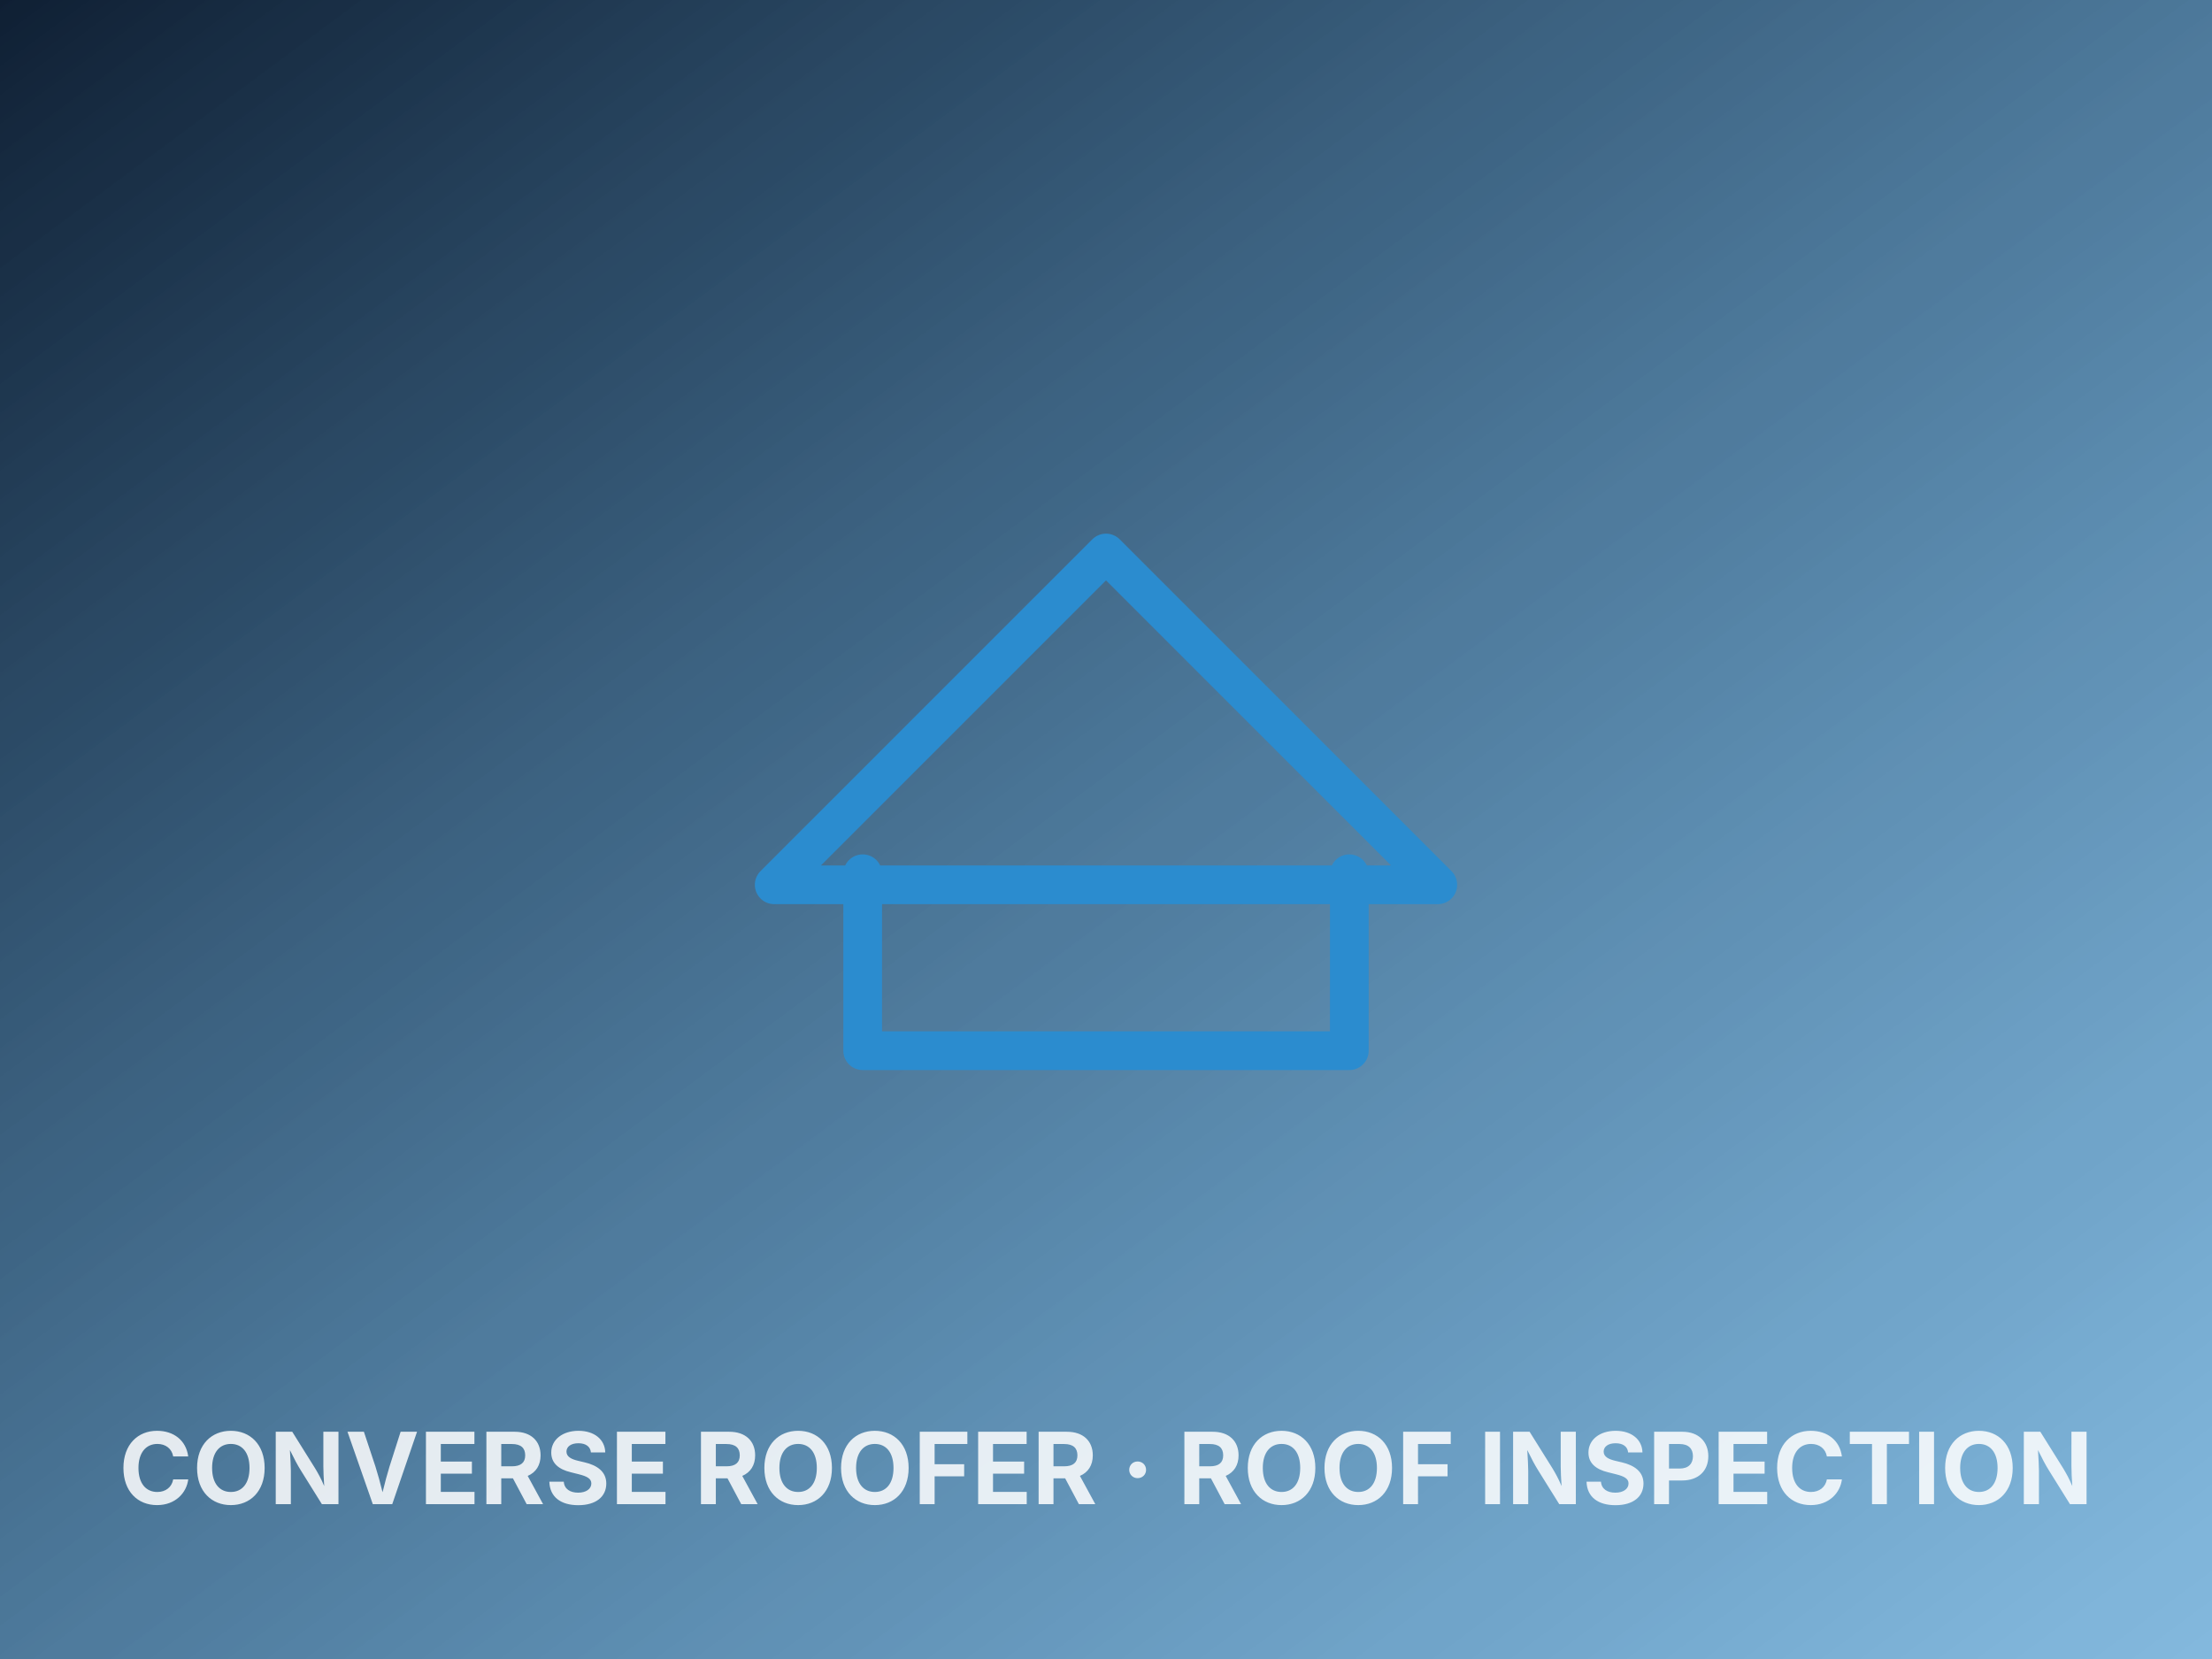
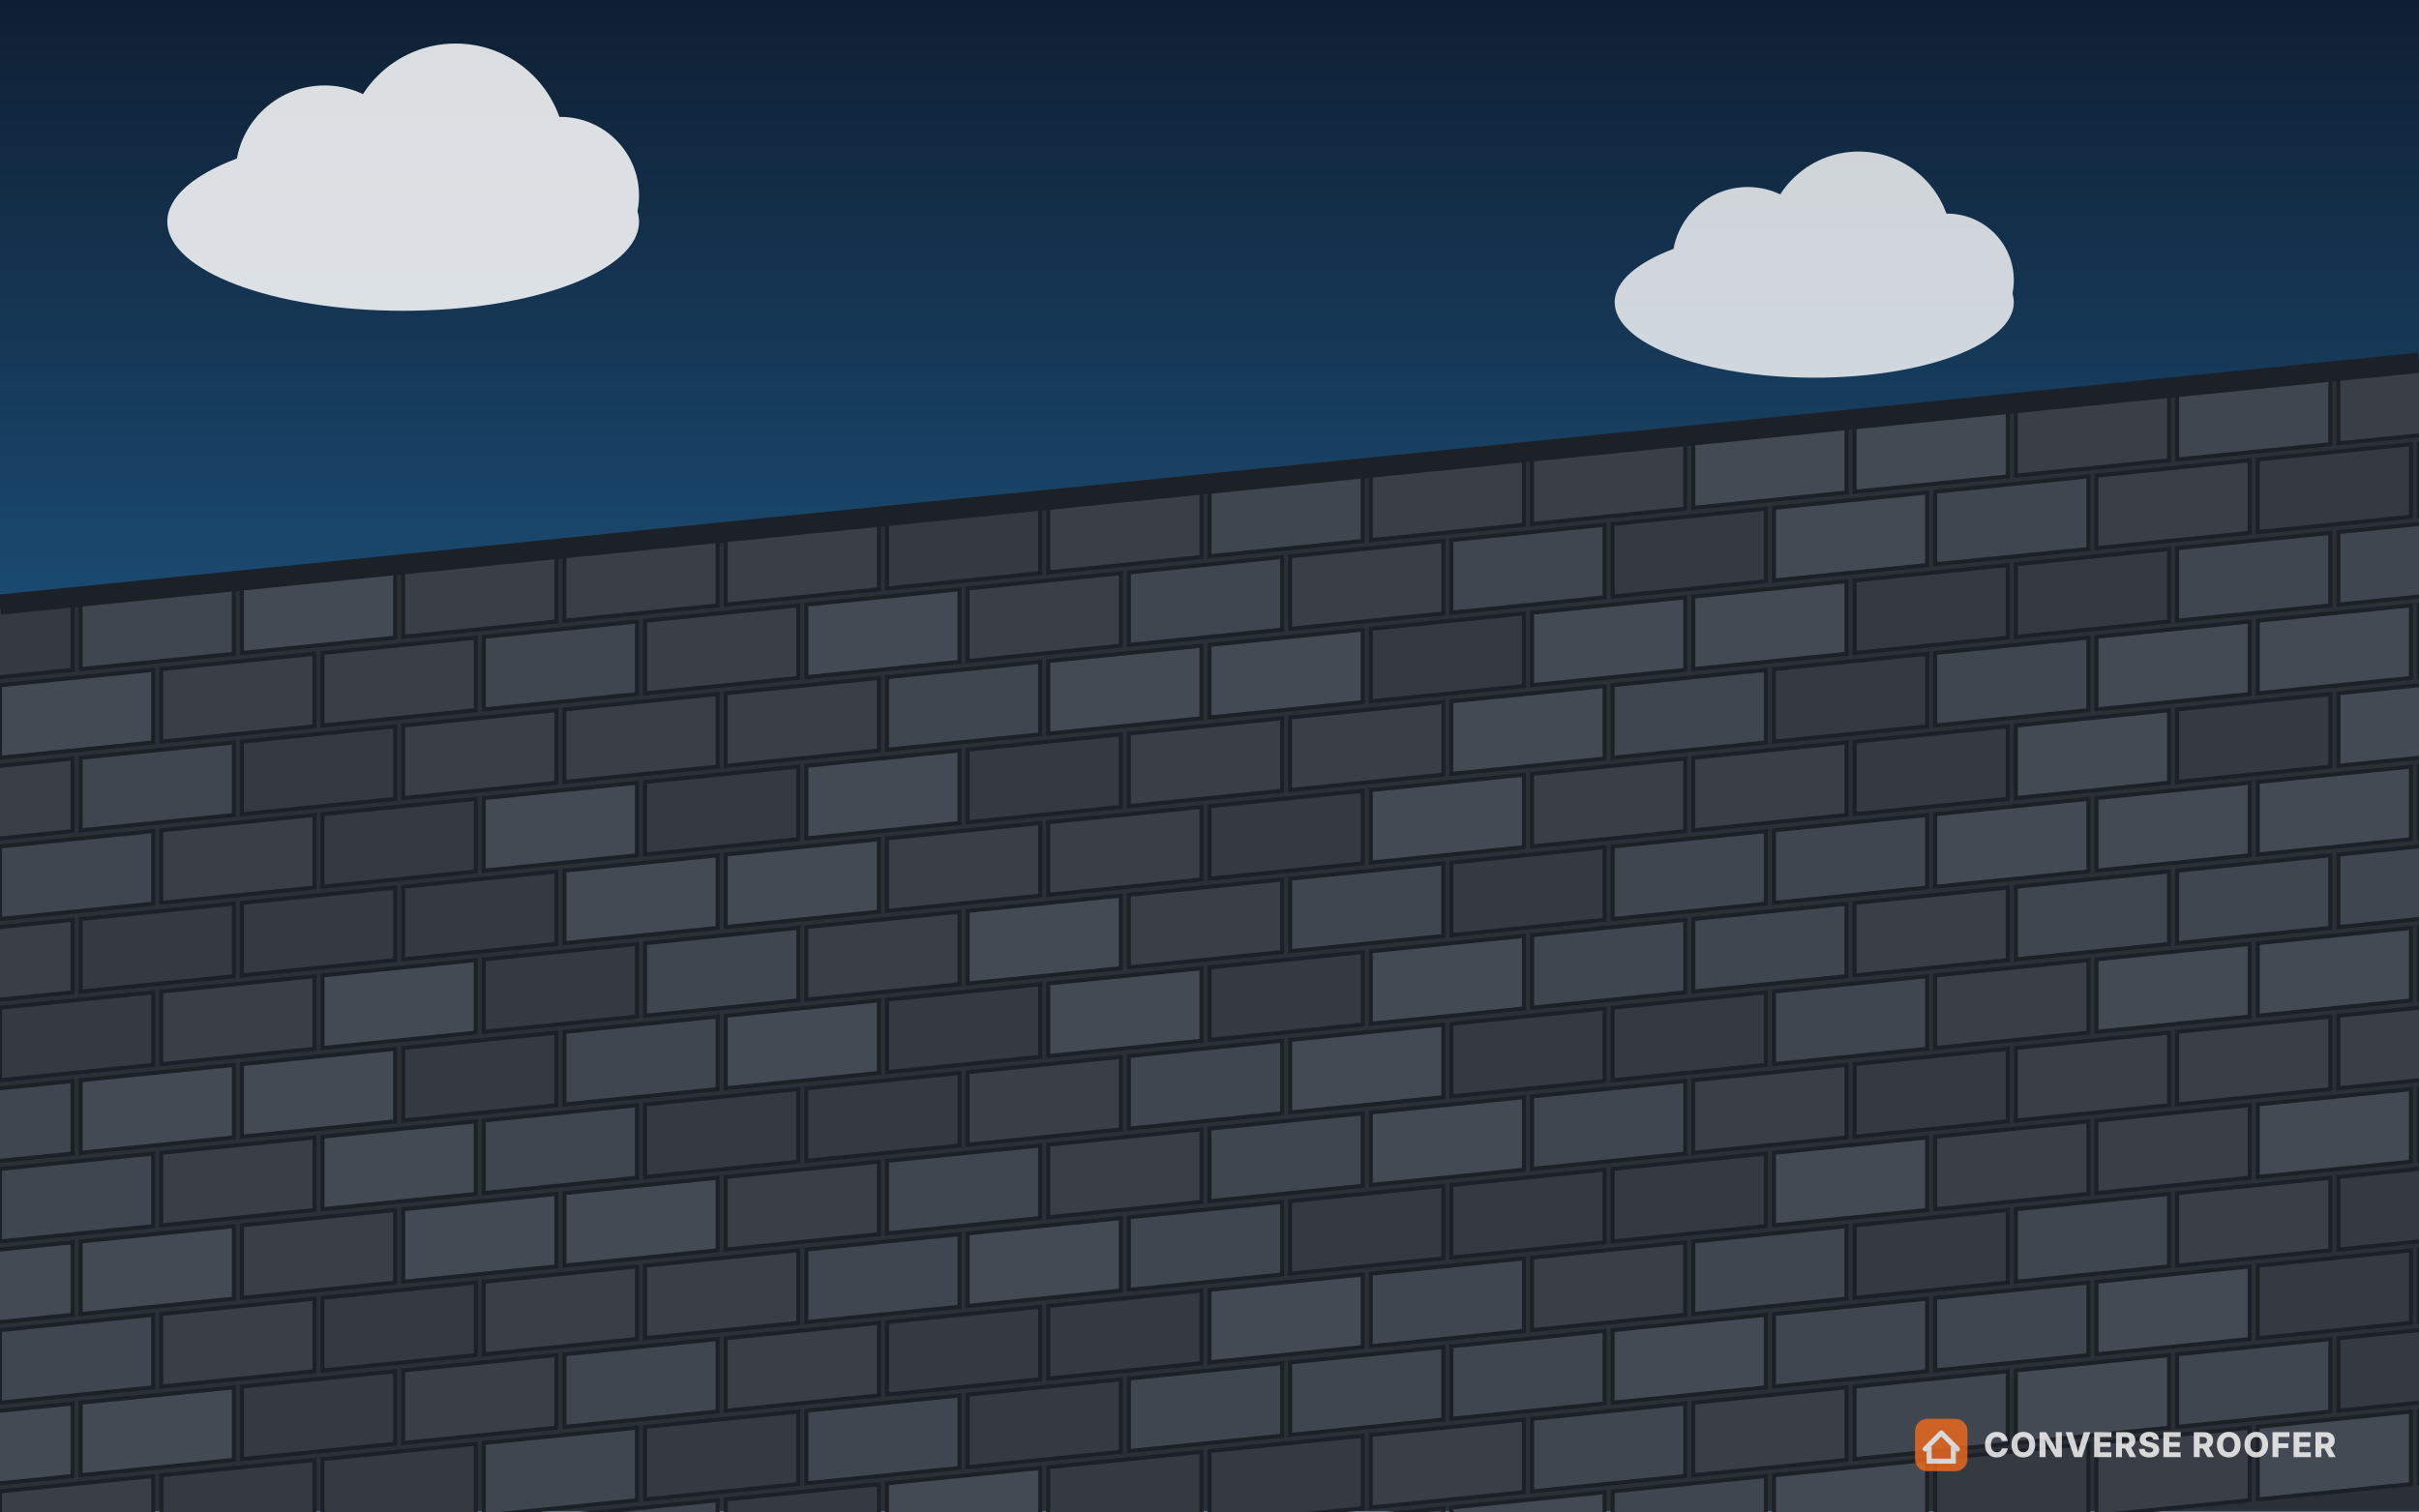
- <svg xmlns="http://www.w3.org/2000/svg" viewBox="0 0 400 300" width="400" height="300">
+ <svg xmlns="http://www.w3.org/2000/svg" viewBox="0 0 1200 750" width="1200" height="750" role="img">
  <defs>
-     <linearGradient id="g" x1="0" y1="0" x2="1" y2="1">
+     <linearGradient id="sky" x1="0" y1="0" x2="0" y2="1">
      <stop offset="0" stop-color="#0f1f33" />
-       <stop offset="1" stop-color="#2b8ccf" stop-opacity=".55" />
+       <stop offset="1" stop-color="#2b8ccf" />
    </linearGradient>
+     <linearGradient id="ground" x1="0" y1="0" x2="0" y2="1">
+       <stop offset="0" stop-color="#3a3f47" />
+       <stop offset="1" stop-color="#22262c" />
+     </linearGradient>
+     <radialGradient id="hailg" cx=".35" cy=".35" r=".7">
+       <stop offset="0" stop-color="#ffffff" />
+       <stop offset=".6" stop-color="#dbe9f7" />
+       <stop offset="1" stop-color="#8fb3d9" />
+     </radialGradient>
+     <radialGradient id="sun" cx=".5" cy=".5" r=".5">
+       <stop offset="0" stop-color="#fff3c4" />
+       <stop offset=".5" stop-color="#ffd166" stop-opacity=".9" />
+       <stop offset="1" stop-color="#ffd166" stop-opacity="0" />
+     </radialGradient>
+     <filter id="glow" x="-50%" y="-50%" width="200%" height="200%">
+       <feGaussianBlur stdDeviation="8" />
+     </filter>
+     <filter id="soft" x="-20%" y="-20%" width="140%" height="140%">
+       <feDropShadow dx="0" dy="10" stdDeviation="12" flood-color="#0f1f33" flood-opacity=".35" />
+     </filter>
  </defs>
-   <rect width="400" height="300" fill="url(#g)" />
-   <g transform="translate(100 40)" fill="none" stroke="#2b8ccf" stroke-width="7" stroke-linecap="round" stroke-linejoin="round">
-     <path d="M40 120 L100 60 L160 120 Z M56 118 L56 150 L144 150 L144 118" />
+   <rect width="1200" height="750" fill="url(#sky)" />
+   <g fill="#ffffff" opacity="0.85">
+     <ellipse cx="200" cy="110" rx="117.0" ry="44.2" />
+     <circle cx="161.0" cy="86.6" r="44.2" />
+     <circle cx="226.0" cy="76.2" r="54.6" />
+     <circle cx="278.0" cy="97.0" r="39.0" />
  </g>
-   <text x="200" y="272" text-anchor="middle" font-family="Inter,Arial,sans-serif" font-size="18" font-weight="700" fill="#ffffff" opacity=".85">CONVERSE ROOFER · ROOF INSPECTION</text>
+   <g fill="#ffffff" opacity="0.8">
+     <ellipse cx="900" cy="150" rx="99" ry="37.4" />
+     <circle cx="867.0" cy="130.2" r="37.4" />
+     <circle cx="922.0" cy="121.4" r="46.2" />
+     <circle cx="966.0" cy="139.0" r="33.0" />
+   </g>
+   <polygon points="0,750 0,300 1200,180 1200,750" fill="#2b2f36" />
+   <polygon points="-40,304.0 36,296.4 36,332.4 -40,340.0" fill="#353a41" stroke="#1c2027" stroke-width="2" />
+   <polygon points="40,296.0 116,288.4 116,324.4 40,332.0" fill="#40464f" stroke="#1c2027" stroke-width="2" />
+   <polygon points="120,288.0 196,280.4 196,316.4 120,324.0" fill="#444a54" stroke="#1c2027" stroke-width="2" />
+   <polygon points="200,280.0 276,272.4 276,308.4 200,316.0" fill="#3a3f47" stroke="#1c2027" stroke-width="2" />
+   <polygon points="280,272.0 356,264.4 356,300.4 280,308.0" fill="#3a3f47" stroke="#1c2027" stroke-width="2" />
+   <polygon points="360,264.0 436,256.4 436,292.4 360,300.0" fill="#3a3f47" stroke="#1c2027" stroke-width="2" />
+   <polygon points="440,256.0 516,248.4 516,284.4 440,292.0" fill="#353a41" stroke="#1c2027" stroke-width="2" />
+   <polygon points="520,248.0 596,240.4 596,276.4 520,284.0" fill="#3a3f47" stroke="#1c2027" stroke-width="2" />
+   <polygon points="600,240.0 676,232.4 676,268.4 600,276.0" fill="#40464f" stroke="#1c2027" stroke-width="2" />
+   <polygon points="680,232.0 756,224.4 756,260.4 680,268.0" fill="#3a3f47" stroke="#1c2027" stroke-width="2" />
+   <polygon points="760,224.0 836,216.4 836,252.4 760,260.0" fill="#3a3f47" stroke="#1c2027" stroke-width="2" />
+   <polygon points="840,216.0 916,208.4 916,244.4 840,252.0" fill="#444a54" stroke="#1c2027" stroke-width="2" />
+   <polygon points="920,208.0 996,200.4 996,236.4 920,244.0" fill="#444a54" stroke="#1c2027" stroke-width="2" />
+   <polygon points="1000,200.0 1076,192.4 1076,228.4 1000,236.0" fill="#3a3f47" stroke="#1c2027" stroke-width="2" />
+   <polygon points="1080,192.0 1156,184.4 1156,220.4 1080,228.0" fill="#40464f" stroke="#1c2027" stroke-width="2" />
+   <polygon points="1160,184.0 1236,176.4 1236,212.4 1160,220.0" fill="#3a3f47" stroke="#1c2027" stroke-width="2" />
+   <polygon points="0,340.0 76,332.4 76,368.4 0,376.0" fill="#444a54" stroke="#1c2027" stroke-width="2" />
+   <polygon points="80,332.0 156,324.4 156,360.4 80,368.0" fill="#3a3f47" stroke="#1c2027" stroke-width="2" />
+   <polygon points="160,324.0 236,316.4 236,352.4 160,360.0" fill="#3a3f47" stroke="#1c2027" stroke-width="2" />
+   <polygon points="240,316.0 316,308.4 316,344.4 240,352.0" fill="#40464f" stroke="#1c2027" stroke-width="2" />
+   <polygon points="320,308.0 396,300.4 396,336.4 320,344.0" fill="#3a3f47" stroke="#1c2027" stroke-width="2" />
+   <polygon points="400,300.0 476,292.4 476,328.4 400,336.0" fill="#444a54" stroke="#1c2027" stroke-width="2" />
+   <polygon points="480,292.0 556,284.4 556,320.4 480,328.0" fill="#3a3f47" stroke="#1c2027" stroke-width="2" />
+   <polygon points="560,284.0 636,276.4 636,312.4 560,320.0" fill="#40464f" stroke="#1c2027" stroke-width="2" />
+   <polygon points="640,276.0 716,268.4 716,304.4 640,312.0" fill="#3a3f47" stroke="#1c2027" stroke-width="2" />
+   <polygon points="720,268.0 796,260.4 796,296.4 720,304.0" fill="#40464f" stroke="#1c2027" stroke-width="2" />
+   <polygon points="800,260.0 876,252.4 876,288.4 800,296.0" fill="#353a41" stroke="#1c2027" stroke-width="2" />
+   <polygon points="880,252.0 956,244.4 956,280.4 880,288.0" fill="#444a54" stroke="#1c2027" stroke-width="2" />
+   <polygon points="960,244.0 1036,236.4 1036,272.4 960,280.0" fill="#40464f" stroke="#1c2027" stroke-width="2" />
+   <polygon points="1040,236.0 1116,228.4 1116,264.4 1040,272.0" fill="#3a3f47" stroke="#1c2027" stroke-width="2" />
+   <polygon points="1120,228.0 1196,220.4 1196,256.4 1120,264.0" fill="#353a41" stroke="#1c2027" stroke-width="2" />
+   <polygon points="1200,220.0 1276,212.4 1276,248.4 1200,256.0" fill="#40464f" stroke="#1c2027" stroke-width="2" />
+   <polygon points="-40,384.0 36,376.4 36,412.4 -40,420.0" fill="#3a3f47" stroke="#1c2027" stroke-width="2" />
+   <polygon points="40,376.0 116,368.4 116,404.4 40,412.0" fill="#40464f" stroke="#1c2027" stroke-width="2" />
+   <polygon points="120,368.0 196,360.4 196,396.4 120,404.0" fill="#353a41" stroke="#1c2027" stroke-width="2" />
+   <polygon points="200,360.0 276,352.4 276,388.4 200,396.0" fill="#3a3f47" stroke="#1c2027" stroke-width="2" />
+   <polygon points="280,352.0 356,344.4 356,380.4 280,388.0" fill="#3a3f47" stroke="#1c2027" stroke-width="2" />
+   <polygon points="360,344.0 436,336.4 436,372.4 360,380.0" fill="#3a3f47" stroke="#1c2027" stroke-width="2" />
+   <polygon points="440,336.0 516,328.4 516,364.4 440,372.0" fill="#40464f" stroke="#1c2027" stroke-width="2" />
+   <polygon points="520,328.0 596,320.4 596,356.4 520,364.0" fill="#444a54" stroke="#1c2027" stroke-width="2" />
+   <polygon points="600,320.0 676,312.4 676,348.4 600,356.0" fill="#444a54" stroke="#1c2027" stroke-width="2" />
+   <polygon points="680,312.0 756,304.4 756,340.4 680,348.0" fill="#353a41" stroke="#1c2027" stroke-width="2" />
+   <polygon points="760,304.0 836,296.4 836,332.4 760,340.0" fill="#444a54" stroke="#1c2027" stroke-width="2" />
+   <polygon points="840,296.0 916,288.4 916,324.4 840,332.0" fill="#444a54" stroke="#1c2027" stroke-width="2" />
+   <polygon points="920,288.0 996,280.4 996,316.4 920,324.0" fill="#353a41" stroke="#1c2027" stroke-width="2" />
+   <polygon points="1000,280.0 1076,272.4 1076,308.4 1000,316.0" fill="#353a41" stroke="#1c2027" stroke-width="2" />
+   <polygon points="1080,272.0 1156,264.4 1156,300.4 1080,308.0" fill="#40464f" stroke="#1c2027" stroke-width="2" />
+   <polygon points="1160,264.0 1236,256.4 1236,292.4 1160,300.0" fill="#40464f" stroke="#1c2027" stroke-width="2" />
+   <polygon points="0,420.0 76,412.4 76,448.4 0,456.0" fill="#40464f" stroke="#1c2027" stroke-width="2" />
+   <polygon points="80,412.0 156,404.4 156,440.4 80,448.0" fill="#3a3f47" stroke="#1c2027" stroke-width="2" />
+   <polygon points="160,404.0 236,396.4 236,432.4 160,440.0" fill="#353a41" stroke="#1c2027" stroke-width="2" />
+   <polygon points="240,396.0 316,388.4 316,424.4 240,432.0" fill="#444a54" stroke="#1c2027" stroke-width="2" />
+   <polygon points="320,388.0 396,380.4 396,416.4 320,424.0" fill="#353a41" stroke="#1c2027" stroke-width="2" />
+   <polygon points="400,380.0 476,372.4 476,408.4 400,416.0" fill="#444a54" stroke="#1c2027" stroke-width="2" />
+   <polygon points="480,372.0 556,364.4 556,400.4 480,408.0" fill="#353a41" stroke="#1c2027" stroke-width="2" />
+   <polygon points="560,364.0 636,356.4 636,392.4 560,400.0" fill="#3a3f47" stroke="#1c2027" stroke-width="2" />
+   <polygon points="640,356.0 716,348.4 716,384.4 640,392.0" fill="#3a3f47" stroke="#1c2027" stroke-width="2" />
+   <polygon points="720,348.0 796,340.4 796,376.4 720,384.0" fill="#444a54" stroke="#1c2027" stroke-width="2" />
+   <polygon points="800,340.0 876,332.4 876,368.4 800,376.0" fill="#40464f" stroke="#1c2027" stroke-width="2" />
+   <polygon points="880,332.0 956,324.4 956,360.4 880,368.0" fill="#353a41" stroke="#1c2027" stroke-width="2" />
+   <polygon points="960,324.0 1036,316.4 1036,352.4 960,360.0" fill="#40464f" stroke="#1c2027" stroke-width="2" />
+   <polygon points="1040,316.0 1116,308.4 1116,344.4 1040,352.0" fill="#444a54" stroke="#1c2027" stroke-width="2" />
+   <polygon points="1120,308.0 1196,300.4 1196,336.4 1120,344.0" fill="#444a54" stroke="#1c2027" stroke-width="2" />
+   <polygon points="1200,300.0 1276,292.4 1276,328.4 1200,336.0" fill="#3a3f47" stroke="#1c2027" stroke-width="2" />
+   <polygon points="-40,464.0 36,456.4 36,492.4 -40,500.0" fill="#3a3f47" stroke="#1c2027" stroke-width="2" />
+   <polygon points="40,456.0 116,448.4 116,484.4 40,492.0" fill="#353a41" stroke="#1c2027" stroke-width="2" />
+   <polygon points="120,448.0 196,440.4 196,476.4 120,484.0" fill="#353a41" stroke="#1c2027" stroke-width="2" />
+   <polygon points="200,440.0 276,432.4 276,468.4 200,476.0" fill="#353a41" stroke="#1c2027" stroke-width="2" />
+   <polygon points="280,432.0 356,424.4 356,460.4 280,468.0" fill="#444a54" stroke="#1c2027" stroke-width="2" />
+   <polygon points="360,424.0 436,416.4 436,452.4 360,460.0" fill="#444a54" stroke="#1c2027" stroke-width="2" />
+   <polygon points="440,416.0 516,408.4 516,444.4 440,452.0" fill="#3a3f47" stroke="#1c2027" stroke-width="2" />
+   <polygon points="520,408.0 596,400.4 596,436.4 520,444.0" fill="#3a3f47" stroke="#1c2027" stroke-width="2" />
+   <polygon points="600,400.0 676,392.4 676,428.4 600,436.0" fill="#353a41" stroke="#1c2027" stroke-width="2" />
+   <polygon points="680,392.0 756,384.4 756,420.4 680,428.0" fill="#444a54" stroke="#1c2027" stroke-width="2" />
+   <polygon points="760,384.0 836,376.4 836,412.4 760,420.0" fill="#3a3f47" stroke="#1c2027" stroke-width="2" />
+   <polygon points="840,376.0 916,368.4 916,404.4 840,412.0" fill="#3a3f47" stroke="#1c2027" stroke-width="2" />
+   <polygon points="920,368.0 996,360.4 996,396.4 920,404.0" fill="#353a41" stroke="#1c2027" stroke-width="2" />
+   <polygon points="1000,360.0 1076,352.4 1076,388.4 1000,396.0" fill="#444a54" stroke="#1c2027" stroke-width="2" />
+   <polygon points="1080,352.0 1156,344.4 1156,380.4 1080,388.0" fill="#353a41" stroke="#1c2027" stroke-width="2" />
+   <polygon points="1160,344.0 1236,336.4 1236,372.4 1160,380.0" fill="#444a54" stroke="#1c2027" stroke-width="2" />
+   <polygon points="0,500.0 76,492.4 76,528.4 0,536.0" fill="#353a41" stroke="#1c2027" stroke-width="2" />
+   <polygon points="80,492.0 156,484.4 156,520.4 80,528.0" fill="#3a3f47" stroke="#1c2027" stroke-width="2" />
+   <polygon points="160,484.0 236,476.4 236,512.4 160,520.0" fill="#444a54" stroke="#1c2027" stroke-width="2" />
+   <polygon points="240,476.0 316,468.4 316,504.4 240,512.0" fill="#353a41" stroke="#1c2027" stroke-width="2" />
+   <polygon points="320,468.0 396,460.4 396,496.4 320,504.0" fill="#40464f" stroke="#1c2027" stroke-width="2" />
+   <polygon points="400,460.0 476,452.4 476,488.4 400,496.0" fill="#3a3f47" stroke="#1c2027" stroke-width="2" />
+   <polygon points="480,452.0 556,444.4 556,480.4 480,488.0" fill="#444a54" stroke="#1c2027" stroke-width="2" />
+   <polygon points="560,444.0 636,436.4 636,472.4 560,480.0" fill="#3a3f47" stroke="#1c2027" stroke-width="2" />
+   <polygon points="640,436.0 716,428.4 716,464.4 640,472.0" fill="#40464f" stroke="#1c2027" stroke-width="2" />
+   <polygon points="720,428.0 796,420.4 796,456.4 720,464.0" fill="#353a41" stroke="#1c2027" stroke-width="2" />
+   <polygon points="800,420.0 876,412.4 876,448.4 800,456.0" fill="#40464f" stroke="#1c2027" stroke-width="2" />
+   <polygon points="880,412.0 956,404.4 956,440.4 880,448.0" fill="#40464f" stroke="#1c2027" stroke-width="2" />
+   <polygon points="960,404.0 1036,396.4 1036,432.4 960,440.0" fill="#444a54" stroke="#1c2027" stroke-width="2" />
+   <polygon points="1040,396.0 1116,388.4 1116,424.4 1040,432.0" fill="#444a54" stroke="#1c2027" stroke-width="2" />
+   <polygon points="1120,388.0 1196,380.4 1196,416.4 1120,424.0" fill="#444a54" stroke="#1c2027" stroke-width="2" />
+   <polygon points="1200,380.0 1276,372.4 1276,408.4 1200,416.0" fill="#3a3f47" stroke="#1c2027" stroke-width="2" />
+   <polygon points="-40,544.0 36,536.4 36,572.4 -40,580.0" fill="#40464f" stroke="#1c2027" stroke-width="2" />
+   <polygon points="40,536.0 116,528.4 116,564.4 40,572.0" fill="#444a54" stroke="#1c2027" stroke-width="2" />
+   <polygon points="120,528.0 196,520.4 196,556.4 120,564.0" fill="#444a54" stroke="#1c2027" stroke-width="2" />
+   <polygon points="200,520.0 276,512.4 276,548.4 200,556.0" fill="#353a41" stroke="#1c2027" stroke-width="2" />
+   <polygon points="280,512.0 356,504.4 356,540.4 280,548.0" fill="#40464f" stroke="#1c2027" stroke-width="2" />
+   <polygon points="360,504.0 436,496.4 436,532.4 360,540.0" fill="#444a54" stroke="#1c2027" stroke-width="2" />
+   <polygon points="440,496.0 516,488.4 516,524.4 440,532.0" fill="#353a41" stroke="#1c2027" stroke-width="2" />
+   <polygon points="520,488.0 596,480.4 596,516.4 520,524.0" fill="#444a54" stroke="#1c2027" stroke-width="2" />
+   <polygon points="600,480.0 676,472.4 676,508.4 600,516.0" fill="#353a41" stroke="#1c2027" stroke-width="2" />
+   <polygon points="680,472.0 756,464.4 756,500.4 680,508.0" fill="#444a54" stroke="#1c2027" stroke-width="2" />
+   <polygon points="760,464.0 836,456.4 836,492.4 760,500.0" fill="#40464f" stroke="#1c2027" stroke-width="2" />
+   <polygon points="840,456.0 916,448.4 916,484.4 840,492.0" fill="#40464f" stroke="#1c2027" stroke-width="2" />
+   <polygon points="920,448.0 996,440.4 996,476.4 920,484.0" fill="#3a3f47" stroke="#1c2027" stroke-width="2" />
+   <polygon points="1000,440.0 1076,432.4 1076,468.4 1000,476.0" fill="#40464f" stroke="#1c2027" stroke-width="2" />
+   <polygon points="1080,432.0 1156,424.4 1156,460.4 1080,468.0" fill="#40464f" stroke="#1c2027" stroke-width="2" />
+   <polygon points="1160,424.0 1236,416.4 1236,452.4 1160,460.0" fill="#40464f" stroke="#1c2027" stroke-width="2" />
+   <polygon points="0,580.0 76,572.4 76,608.4 0,616.0" fill="#40464f" stroke="#1c2027" stroke-width="2" />
+   <polygon points="80,572.0 156,564.4 156,600.4 80,608.0" fill="#3a3f47" stroke="#1c2027" stroke-width="2" />
+   <polygon points="160,564.0 236,556.4 236,592.4 160,600.0" fill="#444a54" stroke="#1c2027" stroke-width="2" />
+   <polygon points="240,556.0 316,548.4 316,584.4 240,592.0" fill="#40464f" stroke="#1c2027" stroke-width="2" />
+   <polygon points="320,548.0 396,540.4 396,576.4 320,584.0" fill="#353a41" stroke="#1c2027" stroke-width="2" />
+   <polygon points="400,540.0 476,532.4 476,568.4 400,576.0" fill="#353a41" stroke="#1c2027" stroke-width="2" />
+   <polygon points="480,532.0 556,524.4 556,560.4 480,568.0" fill="#3a3f47" stroke="#1c2027" stroke-width="2" />
+   <polygon points="560,524.0 636,516.4 636,552.4 560,560.0" fill="#40464f" stroke="#1c2027" stroke-width="2" />
+   <polygon points="640,516.0 716,508.4 716,544.4 640,552.0" fill="#444a54" stroke="#1c2027" stroke-width="2" />
+   <polygon points="720,508.0 796,500.4 796,536.4 720,544.0" fill="#353a41" stroke="#1c2027" stroke-width="2" />
+   <polygon points="800,500.0 876,492.4 876,528.4 800,536.0" fill="#353a41" stroke="#1c2027" stroke-width="2" />
+   <polygon points="880,492.0 956,484.4 956,520.4 880,528.0" fill="#40464f" stroke="#1c2027" stroke-width="2" />
+   <polygon points="960,484.0 1036,476.4 1036,512.4 960,520.0" fill="#3a3f47" stroke="#1c2027" stroke-width="2" />
+   <polygon points="1040,476.0 1116,468.4 1116,504.4 1040,512.0" fill="#444a54" stroke="#1c2027" stroke-width="2" />
+   <polygon points="1120,468.0 1196,460.4 1196,496.4 1120,504.0" fill="#444a54" stroke="#1c2027" stroke-width="2" />
+   <polygon points="1200,460.0 1276,452.4 1276,488.4 1200,496.0" fill="#444a54" stroke="#1c2027" stroke-width="2" />
+   <polygon points="-40,624.0 36,616.4 36,652.4 -40,660.0" fill="#444a54" stroke="#1c2027" stroke-width="2" />
+   <polygon points="40,616.0 116,608.4 116,644.4 40,652.0" fill="#444a54" stroke="#1c2027" stroke-width="2" />
+   <polygon points="120,608.0 196,600.4 196,636.4 120,644.0" fill="#3a3f47" stroke="#1c2027" stroke-width="2" />
+   <polygon points="200,600.0 276,592.4 276,628.4 200,636.0" fill="#444a54" stroke="#1c2027" stroke-width="2" />
+   <polygon points="280,592.0 356,584.4 356,620.4 280,628.0" fill="#444a54" stroke="#1c2027" stroke-width="2" />
+   <polygon points="360,584.0 436,576.4 436,612.4 360,620.0" fill="#3a3f47" stroke="#1c2027" stroke-width="2" />
+   <polygon points="440,576.0 516,568.4 516,604.4 440,612.0" fill="#40464f" stroke="#1c2027" stroke-width="2" />
+   <polygon points="520,568.0 596,560.4 596,596.4 520,604.0" fill="#3a3f47" stroke="#1c2027" stroke-width="2" />
+   <polygon points="600,560.0 676,552.4 676,588.4 600,596.0" fill="#40464f" stroke="#1c2027" stroke-width="2" />
+   <polygon points="680,552.0 756,544.4 756,580.4 680,588.0" fill="#444a54" stroke="#1c2027" stroke-width="2" />
+   <polygon points="760,544.0 836,536.4 836,572.4 760,580.0" fill="#40464f" stroke="#1c2027" stroke-width="2" />
+   <polygon points="840,536.0 916,528.4 916,564.4 840,572.0" fill="#3a3f47" stroke="#1c2027" stroke-width="2" />
+   <polygon points="920,528.0 996,520.4 996,556.4 920,564.0" fill="#353a41" stroke="#1c2027" stroke-width="2" />
+   <polygon points="1000,520.0 1076,512.4 1076,548.4 1000,556.0" fill="#3a3f47" stroke="#1c2027" stroke-width="2" />
+   <polygon points="1080,512.0 1156,504.4 1156,540.4 1080,548.0" fill="#3a3f47" stroke="#1c2027" stroke-width="2" />
+   <polygon points="1160,504.0 1236,496.4 1236,532.4 1160,540.0" fill="#3a3f47" stroke="#1c2027" stroke-width="2" />
+   <polygon points="0,660.0 76,652.4 76,688.4 0,696.0" fill="#40464f" stroke="#1c2027" stroke-width="2" />
+   <polygon points="80,652.0 156,644.4 156,680.4 80,688.0" fill="#3a3f47" stroke="#1c2027" stroke-width="2" />
+   <polygon points="160,644.0 236,636.4 236,672.4 160,680.0" fill="#353a41" stroke="#1c2027" stroke-width="2" />
+   <polygon points="240,636.0 316,628.4 316,664.4 240,672.0" fill="#3a3f47" stroke="#1c2027" stroke-width="2" />
+   <polygon points="320,628.0 396,620.4 396,656.4 320,664.0" fill="#3a3f47" stroke="#1c2027" stroke-width="2" />
+   <polygon points="400,620.0 476,612.4 476,648.4 400,656.0" fill="#40464f" stroke="#1c2027" stroke-width="2" />
+   <polygon points="480,612.0 556,604.4 556,640.4 480,648.0" fill="#444a54" stroke="#1c2027" stroke-width="2" />
+   <polygon points="560,604.0 636,596.4 636,632.4 560,640.0" fill="#40464f" stroke="#1c2027" stroke-width="2" />
+   <polygon points="640,596.0 716,588.4 716,624.4 640,632.0" fill="#353a41" stroke="#1c2027" stroke-width="2" />
+   <polygon points="720,588.0 796,580.4 796,616.4 720,624.0" fill="#353a41" stroke="#1c2027" stroke-width="2" />
+   <polygon points="800,580.0 876,572.4 876,608.4 800,616.0" fill="#353a41" stroke="#1c2027" stroke-width="2" />
+   <polygon points="880,572.0 956,564.4 956,600.4 880,608.0" fill="#444a54" stroke="#1c2027" stroke-width="2" />
+   <polygon points="960,564.0 1036,556.4 1036,592.4 960,600.0" fill="#3a3f47" stroke="#1c2027" stroke-width="2" />
+   <polygon points="1040,556.0 1116,548.4 1116,584.4 1040,592.0" fill="#3a3f47" stroke="#1c2027" stroke-width="2" />
+   <polygon points="1120,548.0 1196,540.4 1196,576.4 1120,584.0" fill="#444a54" stroke="#1c2027" stroke-width="2" />
+   <polygon points="1200,540.0 1276,532.4 1276,568.4 1200,576.0" fill="#444a54" stroke="#1c2027" stroke-width="2" />
+   <polygon points="-40,704.0 36,696.4 36,732.4 -40,740.0" fill="#444a54" stroke="#1c2027" stroke-width="2" />
+   <polygon points="40,696.0 116,688.4 116,724.4 40,732.0" fill="#444a54" stroke="#1c2027" stroke-width="2" />
+   <polygon points="120,688.0 196,680.4 196,716.4 120,724.0" fill="#353a41" stroke="#1c2027" stroke-width="2" />
+   <polygon points="200,680.0 276,672.4 276,708.4 200,716.0" fill="#3a3f47" stroke="#1c2027" stroke-width="2" />
+   <polygon points="280,672.0 356,664.4 356,700.4 280,708.0" fill="#40464f" stroke="#1c2027" stroke-width="2" />
+   <polygon points="360,664.0 436,656.4 436,692.4 360,700.0" fill="#3a3f47" stroke="#1c2027" stroke-width="2" />
+   <polygon points="440,656.0 516,648.4 516,684.4 440,692.0" fill="#353a41" stroke="#1c2027" stroke-width="2" />
+   <polygon points="520,648.0 596,640.4 596,676.4 520,684.0" fill="#353a41" stroke="#1c2027" stroke-width="2" />
+   <polygon points="600,640.0 676,632.4 676,668.4 600,676.0" fill="#444a54" stroke="#1c2027" stroke-width="2" />
+   <polygon points="680,632.0 756,624.4 756,660.4 680,668.0" fill="#40464f" stroke="#1c2027" stroke-width="2" />
+   <polygon points="760,624.0 836,616.4 836,652.4 760,660.0" fill="#3a3f47" stroke="#1c2027" stroke-width="2" />
+   <polygon points="840,616.0 916,608.4 916,644.4 840,652.0" fill="#40464f" stroke="#1c2027" stroke-width="2" />
+   <polygon points="920,608.0 996,600.4 996,636.4 920,644.0" fill="#353a41" stroke="#1c2027" stroke-width="2" />
+   <polygon points="1000,600.0 1076,592.4 1076,628.4 1000,636.0" fill="#40464f" stroke="#1c2027" stroke-width="2" />
+   <polygon points="1080,592.0 1156,584.4 1156,620.4 1080,628.0" fill="#3a3f47" stroke="#1c2027" stroke-width="2" />
+   <polygon points="1160,584.0 1236,576.4 1236,612.4 1160,620.0" fill="#353a41" stroke="#1c2027" stroke-width="2" />
+   <polygon points="0,740.0 76,732.4 76,768.4 0,776.0" fill="#3a3f47" stroke="#1c2027" stroke-width="2" />
+   <polygon points="80,732.0 156,724.4 156,760.4 80,768.0" fill="#353a41" stroke="#1c2027" stroke-width="2" />
+   <polygon points="160,724.0 236,716.4 236,752.4 160,760.0" fill="#353a41" stroke="#1c2027" stroke-width="2" />
+   <polygon points="240,716.0 316,708.4 316,744.4 240,752.0" fill="#40464f" stroke="#1c2027" stroke-width="2" />
+   <polygon points="320,708.0 396,700.4 396,736.4 320,744.0" fill="#353a41" stroke="#1c2027" stroke-width="2" />
+   <polygon points="400,700.0 476,692.4 476,728.4 400,736.0" fill="#40464f" stroke="#1c2027" stroke-width="2" />
+   <polygon points="480,692.0 556,684.4 556,720.4 480,728.0" fill="#353a41" stroke="#1c2027" stroke-width="2" />
+   <polygon points="560,684.0 636,676.4 636,712.4 560,720.0" fill="#40464f" stroke="#1c2027" stroke-width="2" />
+   <polygon points="640,676.0 716,668.4 716,704.4 640,712.0" fill="#40464f" stroke="#1c2027" stroke-width="2" />
+   <polygon points="720,668.0 796,660.4 796,696.4 720,704.0" fill="#40464f" stroke="#1c2027" stroke-width="2" />
+   <polygon points="800,660.0 876,652.4 876,688.4 800,696.0" fill="#444a54" stroke="#1c2027" stroke-width="2" />
+   <polygon points="880,652.0 956,644.4 956,680.4 880,688.0" fill="#40464f" stroke="#1c2027" stroke-width="2" />
+   <polygon points="960,644.0 1036,636.4 1036,672.4 960,680.0" fill="#40464f" stroke="#1c2027" stroke-width="2" />
+   <polygon points="1040,636.0 1116,628.4 1116,664.4 1040,672.0" fill="#444a54" stroke="#1c2027" stroke-width="2" />
+   <polygon points="1120,628.0 1196,620.4 1196,656.4 1120,664.0" fill="#353a41" stroke="#1c2027" stroke-width="2" />
+   <polygon points="1200,620.0 1276,612.4 1276,648.4 1200,656.0" fill="#3a3f47" stroke="#1c2027" stroke-width="2" />
+   <polygon points="-40,784.0 36,776.4 36,812.4 -40,820.0" fill="#3a3f47" stroke="#1c2027" stroke-width="2" />
+   <polygon points="40,776.0 116,768.4 116,804.4 40,812.0" fill="#353a41" stroke="#1c2027" stroke-width="2" />
+   <polygon points="120,768.0 196,760.4 196,796.4 120,804.0" fill="#444a54" stroke="#1c2027" stroke-width="2" />
+   <polygon points="200,760.0 276,752.4 276,788.4 200,796.0" fill="#353a41" stroke="#1c2027" stroke-width="2" />
+   <polygon points="280,752.0 356,744.4 356,780.4 280,788.0" fill="#40464f" stroke="#1c2027" stroke-width="2" />
+   <polygon points="360,744.0 436,736.4 436,772.4 360,780.0" fill="#353a41" stroke="#1c2027" stroke-width="2" />
+   <polygon points="440,736.0 516,728.4 516,764.4 440,772.0" fill="#444a54" stroke="#1c2027" stroke-width="2" />
+   <polygon points="520,728.0 596,720.4 596,756.4 520,764.0" fill="#353a41" stroke="#1c2027" stroke-width="2" />
+   <polygon points="600,720.0 676,712.4 676,748.4 600,756.0" fill="#353a41" stroke="#1c2027" stroke-width="2" />
+   <polygon points="680,712.0 756,704.4 756,740.4 680,748.0" fill="#3a3f47" stroke="#1c2027" stroke-width="2" />
+   <polygon points="760,704.0 836,696.4 836,732.4 760,740.0" fill="#40464f" stroke="#1c2027" stroke-width="2" />
+   <polygon points="840,696.0 916,688.4 916,724.4 840,732.0" fill="#3a3f47" stroke="#1c2027" stroke-width="2" />
+   <polygon points="920,688.0 996,680.4 996,716.4 920,724.0" fill="#40464f" stroke="#1c2027" stroke-width="2" />
+   <polygon points="1000,680.0 1076,672.4 1076,708.4 1000,716.0" fill="#444a54" stroke="#1c2027" stroke-width="2" />
+   <polygon points="1080,672.0 1156,664.4 1156,700.4 1080,708.0" fill="#40464f" stroke="#1c2027" stroke-width="2" />
+   <polygon points="1160,664.0 1236,656.4 1236,692.4 1160,700.0" fill="#353a41" stroke="#1c2027" stroke-width="2" />
+   <polygon points="0,820.0 76,812.4 76,848.4 0,856.0" fill="#40464f" stroke="#1c2027" stroke-width="2" />
+   <polygon points="80,812.0 156,804.4 156,840.4 80,848.0" fill="#444a54" stroke="#1c2027" stroke-width="2" />
+   <polygon points="160,804.0 236,796.4 236,832.4 160,840.0" fill="#3a3f47" stroke="#1c2027" stroke-width="2" />
+   <polygon points="240,796.0 316,788.4 316,824.4 240,832.0" fill="#444a54" stroke="#1c2027" stroke-width="2" />
+   <polygon points="320,788.0 396,780.4 396,816.4 320,824.0" fill="#353a41" stroke="#1c2027" stroke-width="2" />
+   <polygon points="400,780.0 476,772.4 476,808.4 400,816.0" fill="#3a3f47" stroke="#1c2027" stroke-width="2" />
+   <polygon points="480,772.0 556,764.4 556,800.4 480,808.0" fill="#3a3f47" stroke="#1c2027" stroke-width="2" />
+   <polygon points="560,764.0 636,756.4 636,792.4 560,800.0" fill="#444a54" stroke="#1c2027" stroke-width="2" />
+   <polygon points="640,756.0 716,748.4 716,784.4 640,792.0" fill="#40464f" stroke="#1c2027" stroke-width="2" />
+   <polygon points="720,748.0 796,740.4 796,776.4 720,784.0" fill="#444a54" stroke="#1c2027" stroke-width="2" />
+   <polygon points="800,740.0 876,732.4 876,768.4 800,776.0" fill="#40464f" stroke="#1c2027" stroke-width="2" />
+   <polygon points="880,732.0 956,724.4 956,760.4 880,768.0" fill="#444a54" stroke="#1c2027" stroke-width="2" />
+   <polygon points="960,724.0 1036,716.4 1036,752.4 960,760.0" fill="#353a41" stroke="#1c2027" stroke-width="2" />
+   <polygon points="1040,716.0 1116,708.4 1116,744.4 1040,752.0" fill="#3a3f47" stroke="#1c2027" stroke-width="2" />
+   <polygon points="1120,708.0 1196,700.4 1196,736.4 1120,744.0" fill="#444a54" stroke="#1c2027" stroke-width="2" />
+   <polygon points="1200,700.0 1276,692.4 1276,728.4 1200,736.0" fill="#444a54" stroke="#1c2027" stroke-width="2" />
+   <line x1="0" y1="300" x2="1200" y2="180" stroke="#1c2027" stroke-width="10" />
+   <g opacity=".8" transform="translate(950 704)">
+     <rect width="26" height="26" rx="6" fill="#f26a1b" />
+     <path d="M5 15 L13 7 L21 15" fill="none" stroke="#fff" stroke-width="2.5" stroke-linecap="round" stroke-linejoin="round" />
+     <path d="M7 14 V21 H19 V14" fill="none" stroke="#fff" stroke-width="2.5" />
+     <text x="34" y="19" font-family="Inter,Arial,sans-serif" font-size="17" font-weight="800" fill="#ffffff" letter-spacing=".5">CONVERSE ROOFER</text>
+   </g>
</svg>
